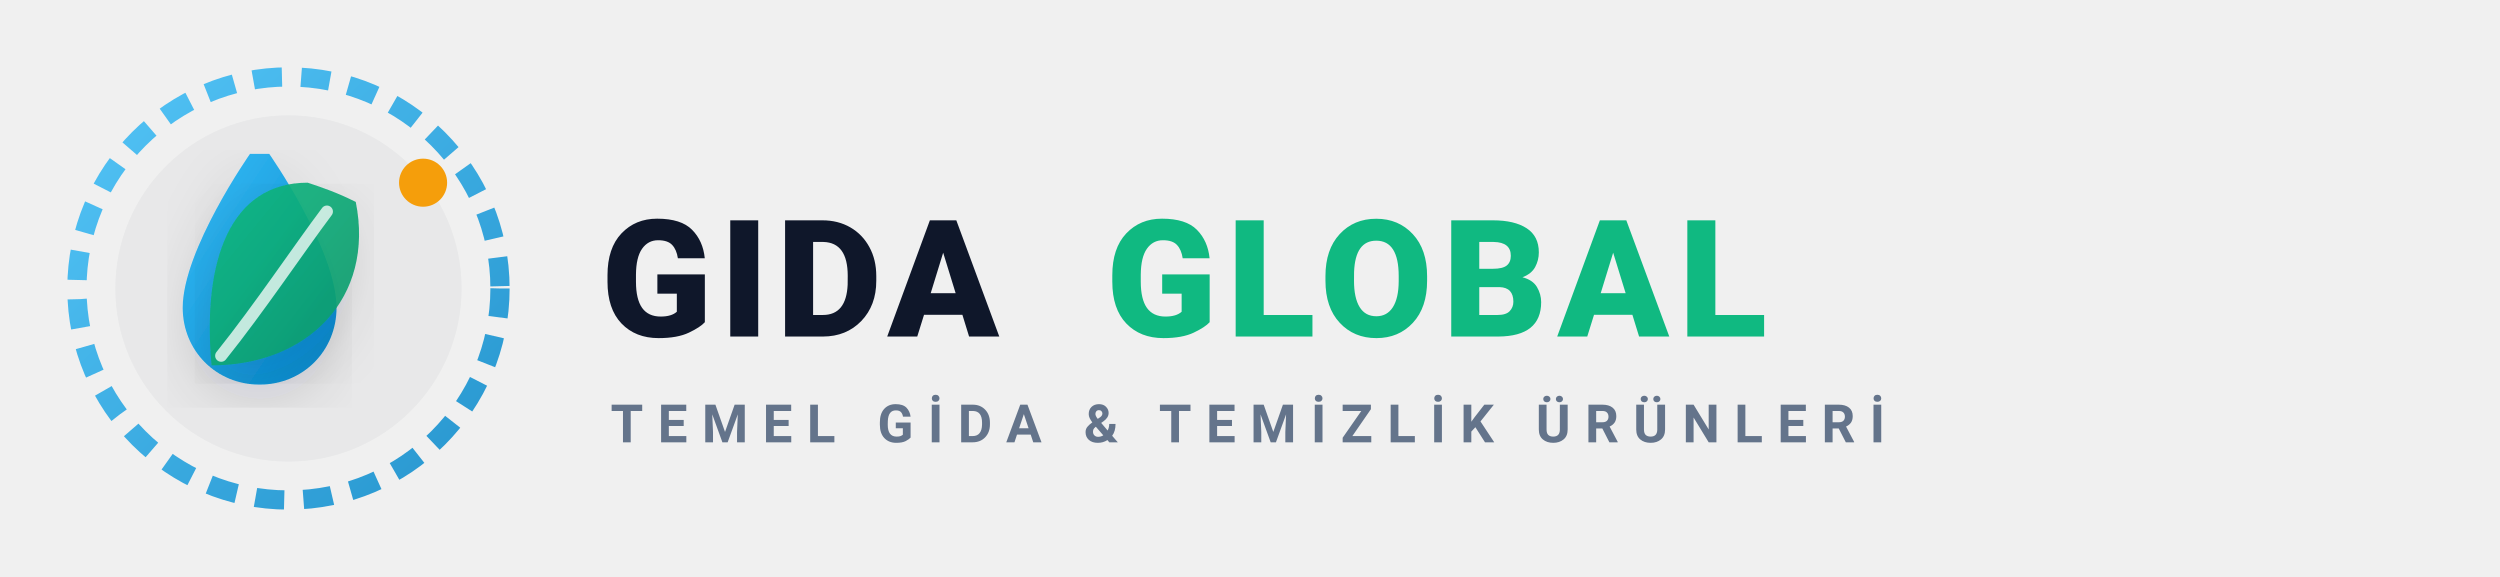
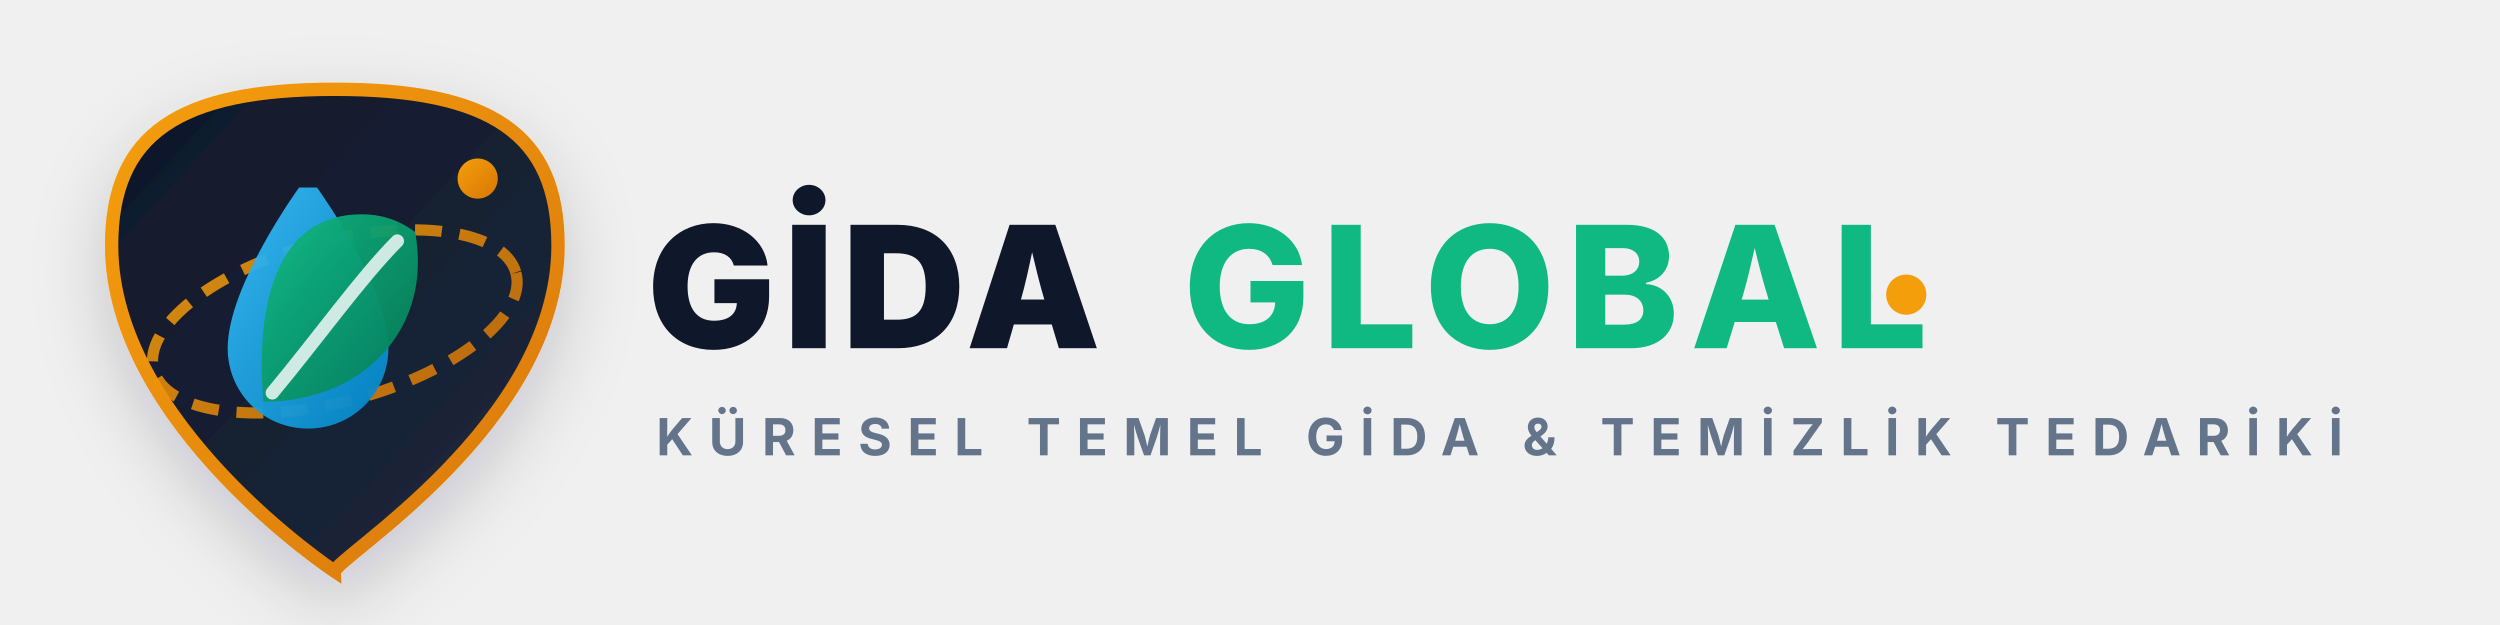
- <svg xmlns="http://www.w3.org/2000/svg" viewBox="0 0 520 120" width="100%" height="100%">
+ <svg xmlns="http://www.w3.org/2000/svg" viewBox="0 0 560 140" width="100%" height="100%">
  <defs>
-     <linearGradient id="foodGrad" x1="0%" y1="0%" x2="100%" y2="100%">
+     <linearGradient id="shieldGrad" x1="0%" y1="0%" x2="100%" y2="100%">
+       <stop offset="0%" stop-color="#0F172A" />
+       <stop offset="100%" stop-color="#1E293B" />
+     </linearGradient>
+     <linearGradient id="goldGrad" x1="0%" y1="0%" x2="100%" y2="100%">
+       <stop offset="0%" stop-color="#F59E0B" />
+       <stop offset="100%" stop-color="#D97706" />
+     </linearGradient>
+     <linearGradient id="emeraldGrad" x1="0%" y1="0%" x2="100%" y2="100%">
      <stop offset="0%" stop-color="#10B981" />
-       <stop offset="100%" stop-color="#059669" />
+       <stop offset="100%" stop-color="#047857" />
    </linearGradient>
-     <linearGradient id="cleanGrad" x1="0%" y1="0%" x2="100%" y2="100%">
+     <linearGradient id="azureGrad" x1="0%" y1="0%" x2="100%" y2="100%">
      <stop offset="0%" stop-color="#38BDF8" />
      <stop offset="100%" stop-color="#0284C7" />
    </linearGradient>
-     <filter id="shadow" x="-10%" y="-10%" width="120%" height="120%">
-       <feDropShadow dx="0" dy="4" stdDeviation="6" flood-color="#0F172A" flood-opacity="0.12" />
+     <filter id="logoShadow" x="-20%" y="-20%" width="140%" height="140%">
+       <feDropShadow dx="0" dy="6" stdDeviation="8" flood-color="#0F172A" flood-opacity="0.18" />
    </filter>
  </defs>
-   <g transform="translate(10, 10)">
-     <circle cx="50" cy="50" r="44" fill="none" stroke="url(#cleanGrad)" stroke-width="4" stroke-dasharray="6 4" opacity="0.85" />
-     <circle cx="50" cy="50" r="36" fill="#0F172A" opacity="0.04" />
-     <path d="M 42 22 C 42 22 28 42 28 54 C 28 63 35 70 44 70 C 53 70 60 63 60 54 C 60 42 46 22 46 22 Z" fill="url(#cleanGrad)" filter="url(#shadow)" />
-     <path d="M 54 28 C 38 28 32 44 34 66 C 54 66 68 52 64 32 C 60 30 57 29 54 28 Z" fill="url(#foodGrad)" opacity="0.92" filter="url(#shadow)" />
-     <path d="M 36 64 C 44 54 52 42 58 34" stroke="#FFFFFF" stroke-width="2.5" stroke-linecap="round" opacity="0.75" />
-     <circle cx="78" cy="28" r="5" fill="#F59E0B" />
+   <g transform="translate(15, 10)">
+     <path d="M 60 10 C 95 10 110 20 110 45 C 110 85 60 115 60 118 C 60 118 10 85 10 45 C 10 20 25 10 60 10 Z" fill="url(#shieldGrad)" stroke="url(#goldGrad)" stroke-width="3" filter="url(#logoShadow)" />
+     <ellipse cx="60" cy="62" rx="42" ry="18" fill="none" stroke="url(#goldGrad)" stroke-width="2.5" stroke-dasharray="6 4" opacity="0.85" transform="rotate(-15 60 62)" />
+     <path d="M 52 32 C 52 32 36 54 36 68 C 36 78 44 86 54 86 C 64 86 72 78 72 68 C 72 54 56 32 56 32 Z" fill="url(#azureGrad)" opacity="0.95" />
+     <path d="M 66 38 C 48 38 42 56 44 80 C 66 80 82 64 78 42 C 74 39 70 38 66 38 Z" fill="url(#emeraldGrad)" opacity="0.95" />
+     <path d="M 46 78 C 56 66 66 52 74 44" stroke="#FFFFFF" stroke-width="3" stroke-linecap="round" opacity="0.8" />
+     <circle cx="92" cy="30" r="4.5" fill="url(#goldGrad)" />
  </g>
-   <g transform="translate(125, 42)">
-     <text x="0" y="28" font-family="system-ui, -apple-system, 'Segoe UI', Roboto, sans-serif" font-weight="900" font-size="34" letter-spacing="1.5" fill="#0F172A" class="logo-text-primary">GIDA</text>
-     <text x="105" y="28" font-family="system-ui, -apple-system, 'Segoe UI', Roboto, sans-serif" font-weight="800" font-size="34" letter-spacing="2" fill="#10B981">GLOBAL</text>
-     <text x="2" y="50" font-family="system-ui, -apple-system, 'Segoe UI', Roboto, sans-serif" font-weight="600" font-size="11" letter-spacing="3" fill="#64748B" class="logo-text-sub">TEMEL GİDA &amp; TEMİZLİK ÜRÜNLERİ</text>
+   <g transform="translate(145, 46)">
+     <text x="0" y="32" font-family="'Plus Jakarta Sans', system-ui, -apple-system, sans-serif" font-weight="900" font-size="38" letter-spacing="2" fill="#0F172A" class="logo-text-primary">GİDA</text>
+     <text x="120" y="32" font-family="'Plus Jakarta Sans', system-ui, -apple-system, sans-serif" font-weight="800" font-size="38" letter-spacing="2.5" fill="#10B981">GLOBAL</text>
+     <circle cx="282" cy="20" r="4.5" fill="#F59E0B" />
+     <text x="2" y="56" font-family="'Plus Jakarta Sans', system-ui, -apple-system, sans-serif" font-weight="700" font-size="11.5" letter-spacing="3.5" fill="#64748B" class="logo-text-sub">KÜRESEL TEMEL GİDA &amp; TEMİZLİK TEDARİKİ</text>
  </g>
</svg>
